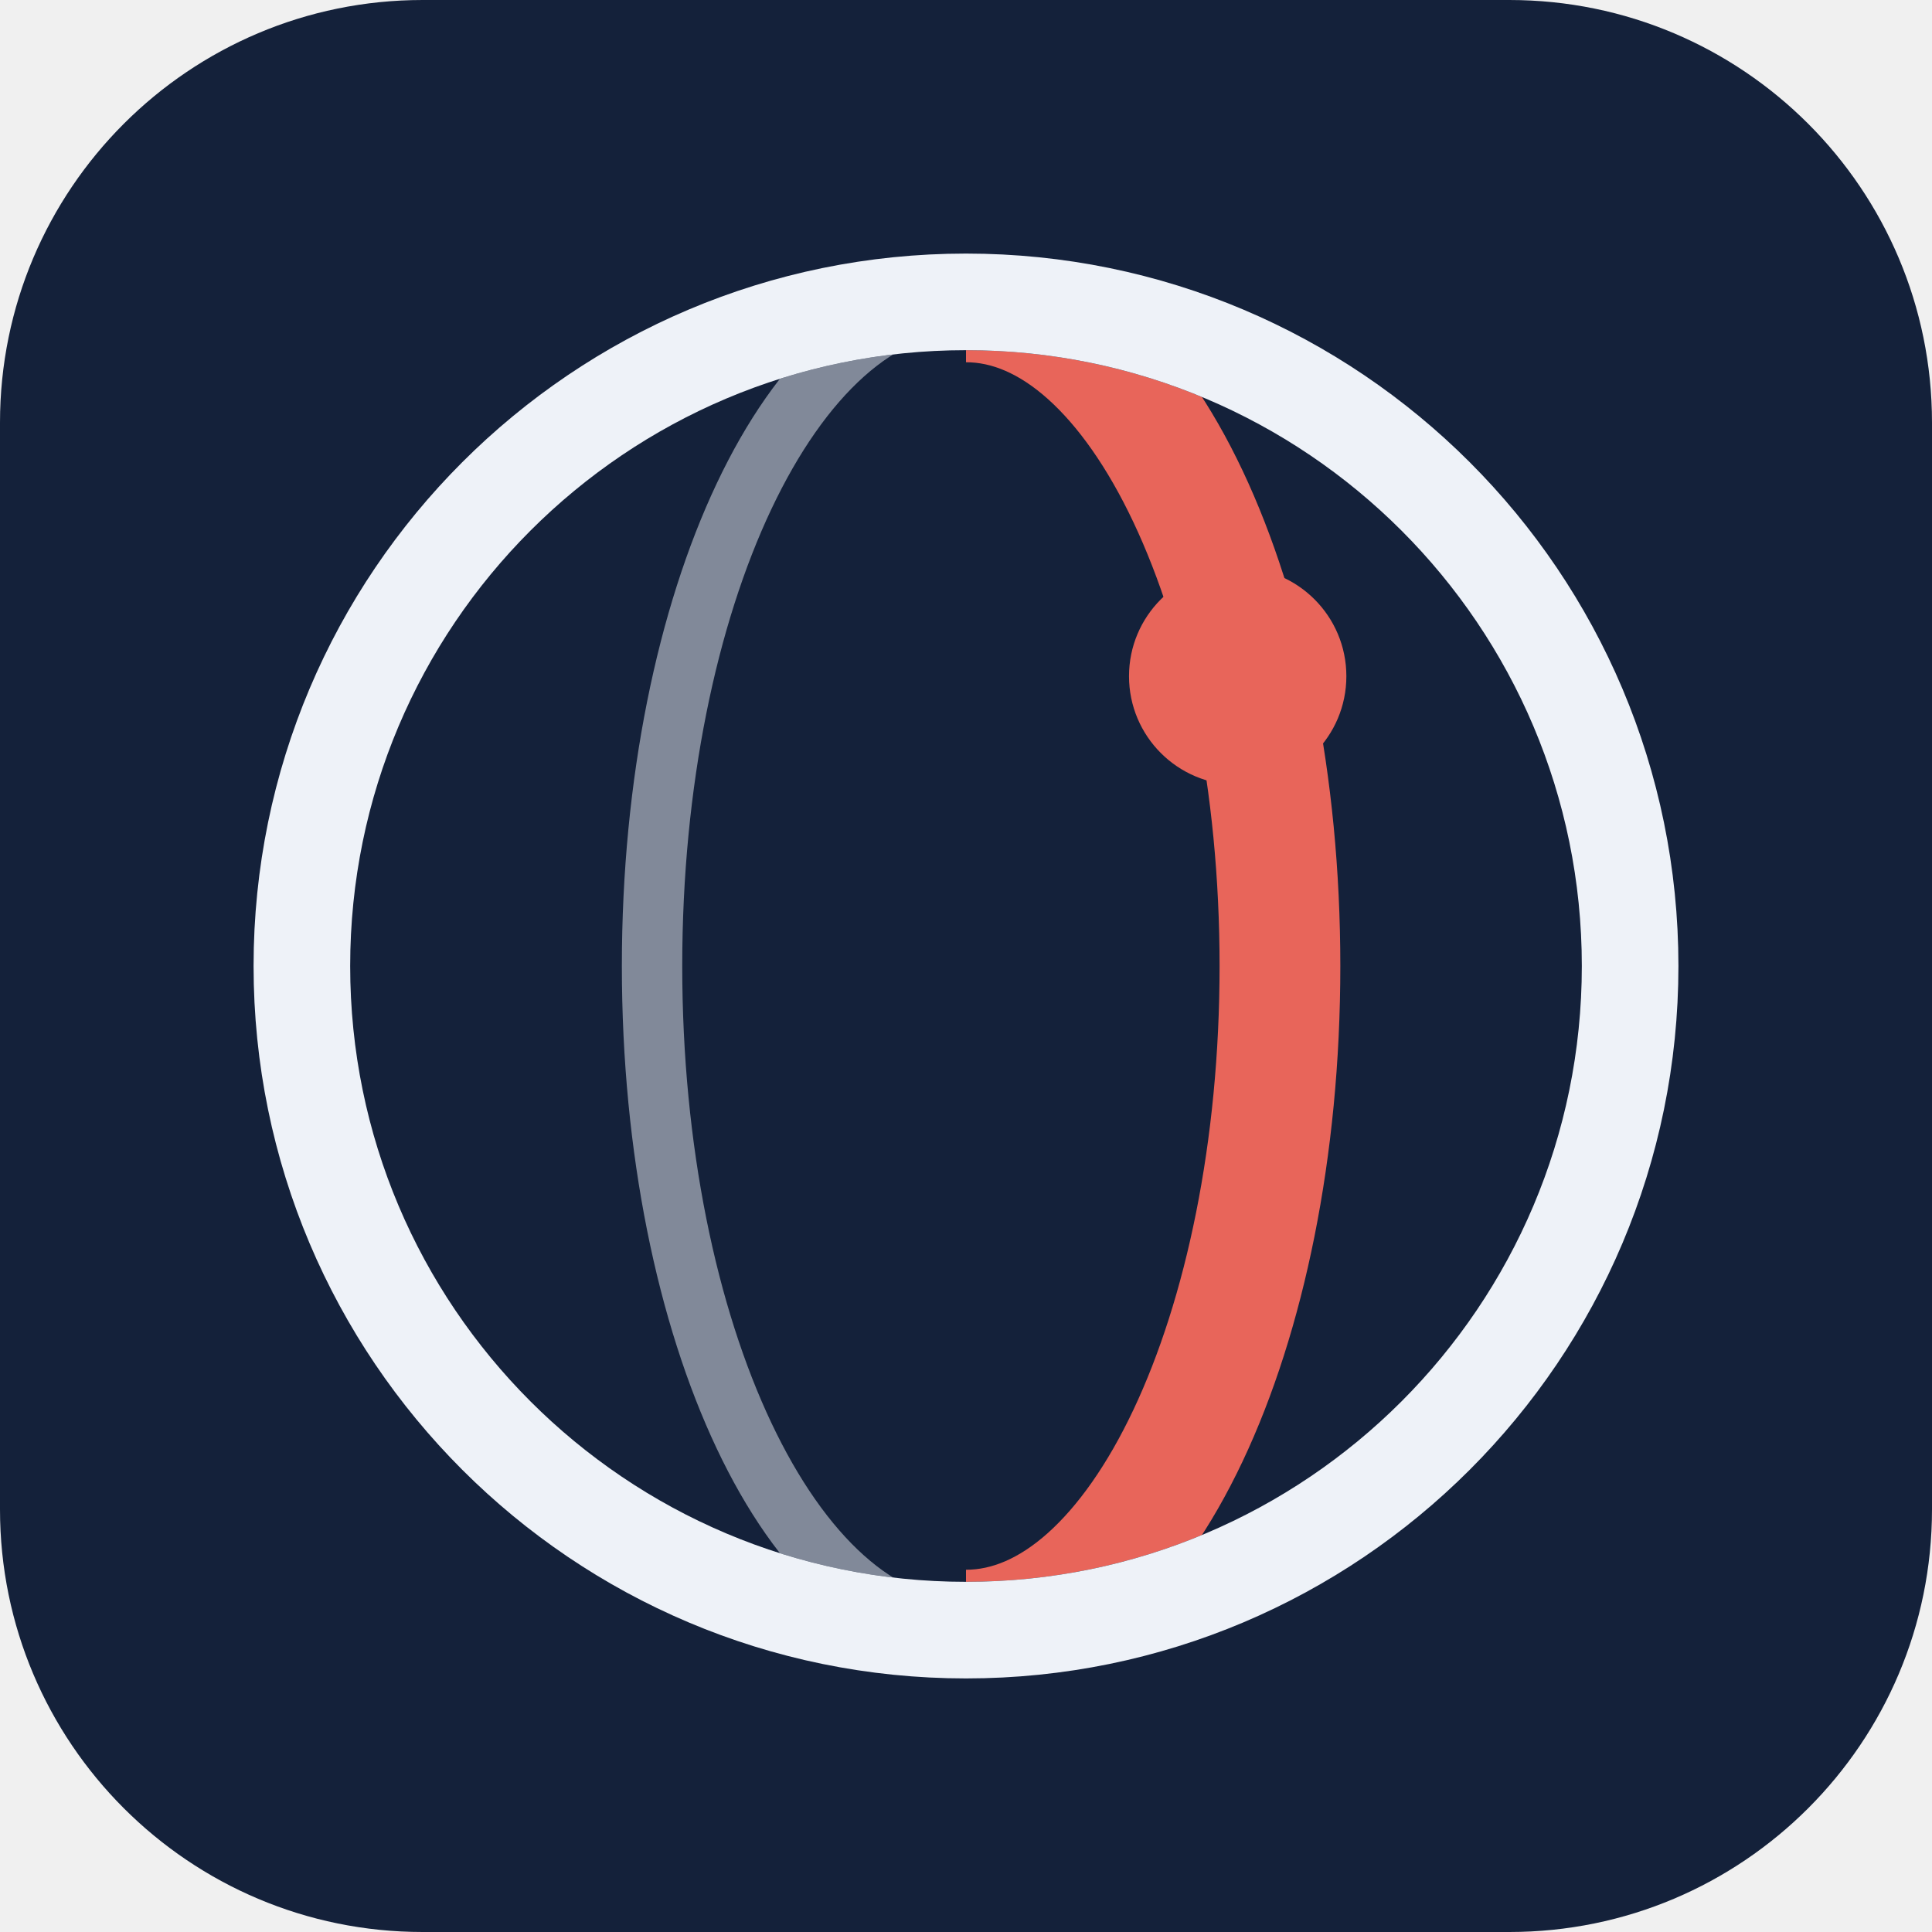
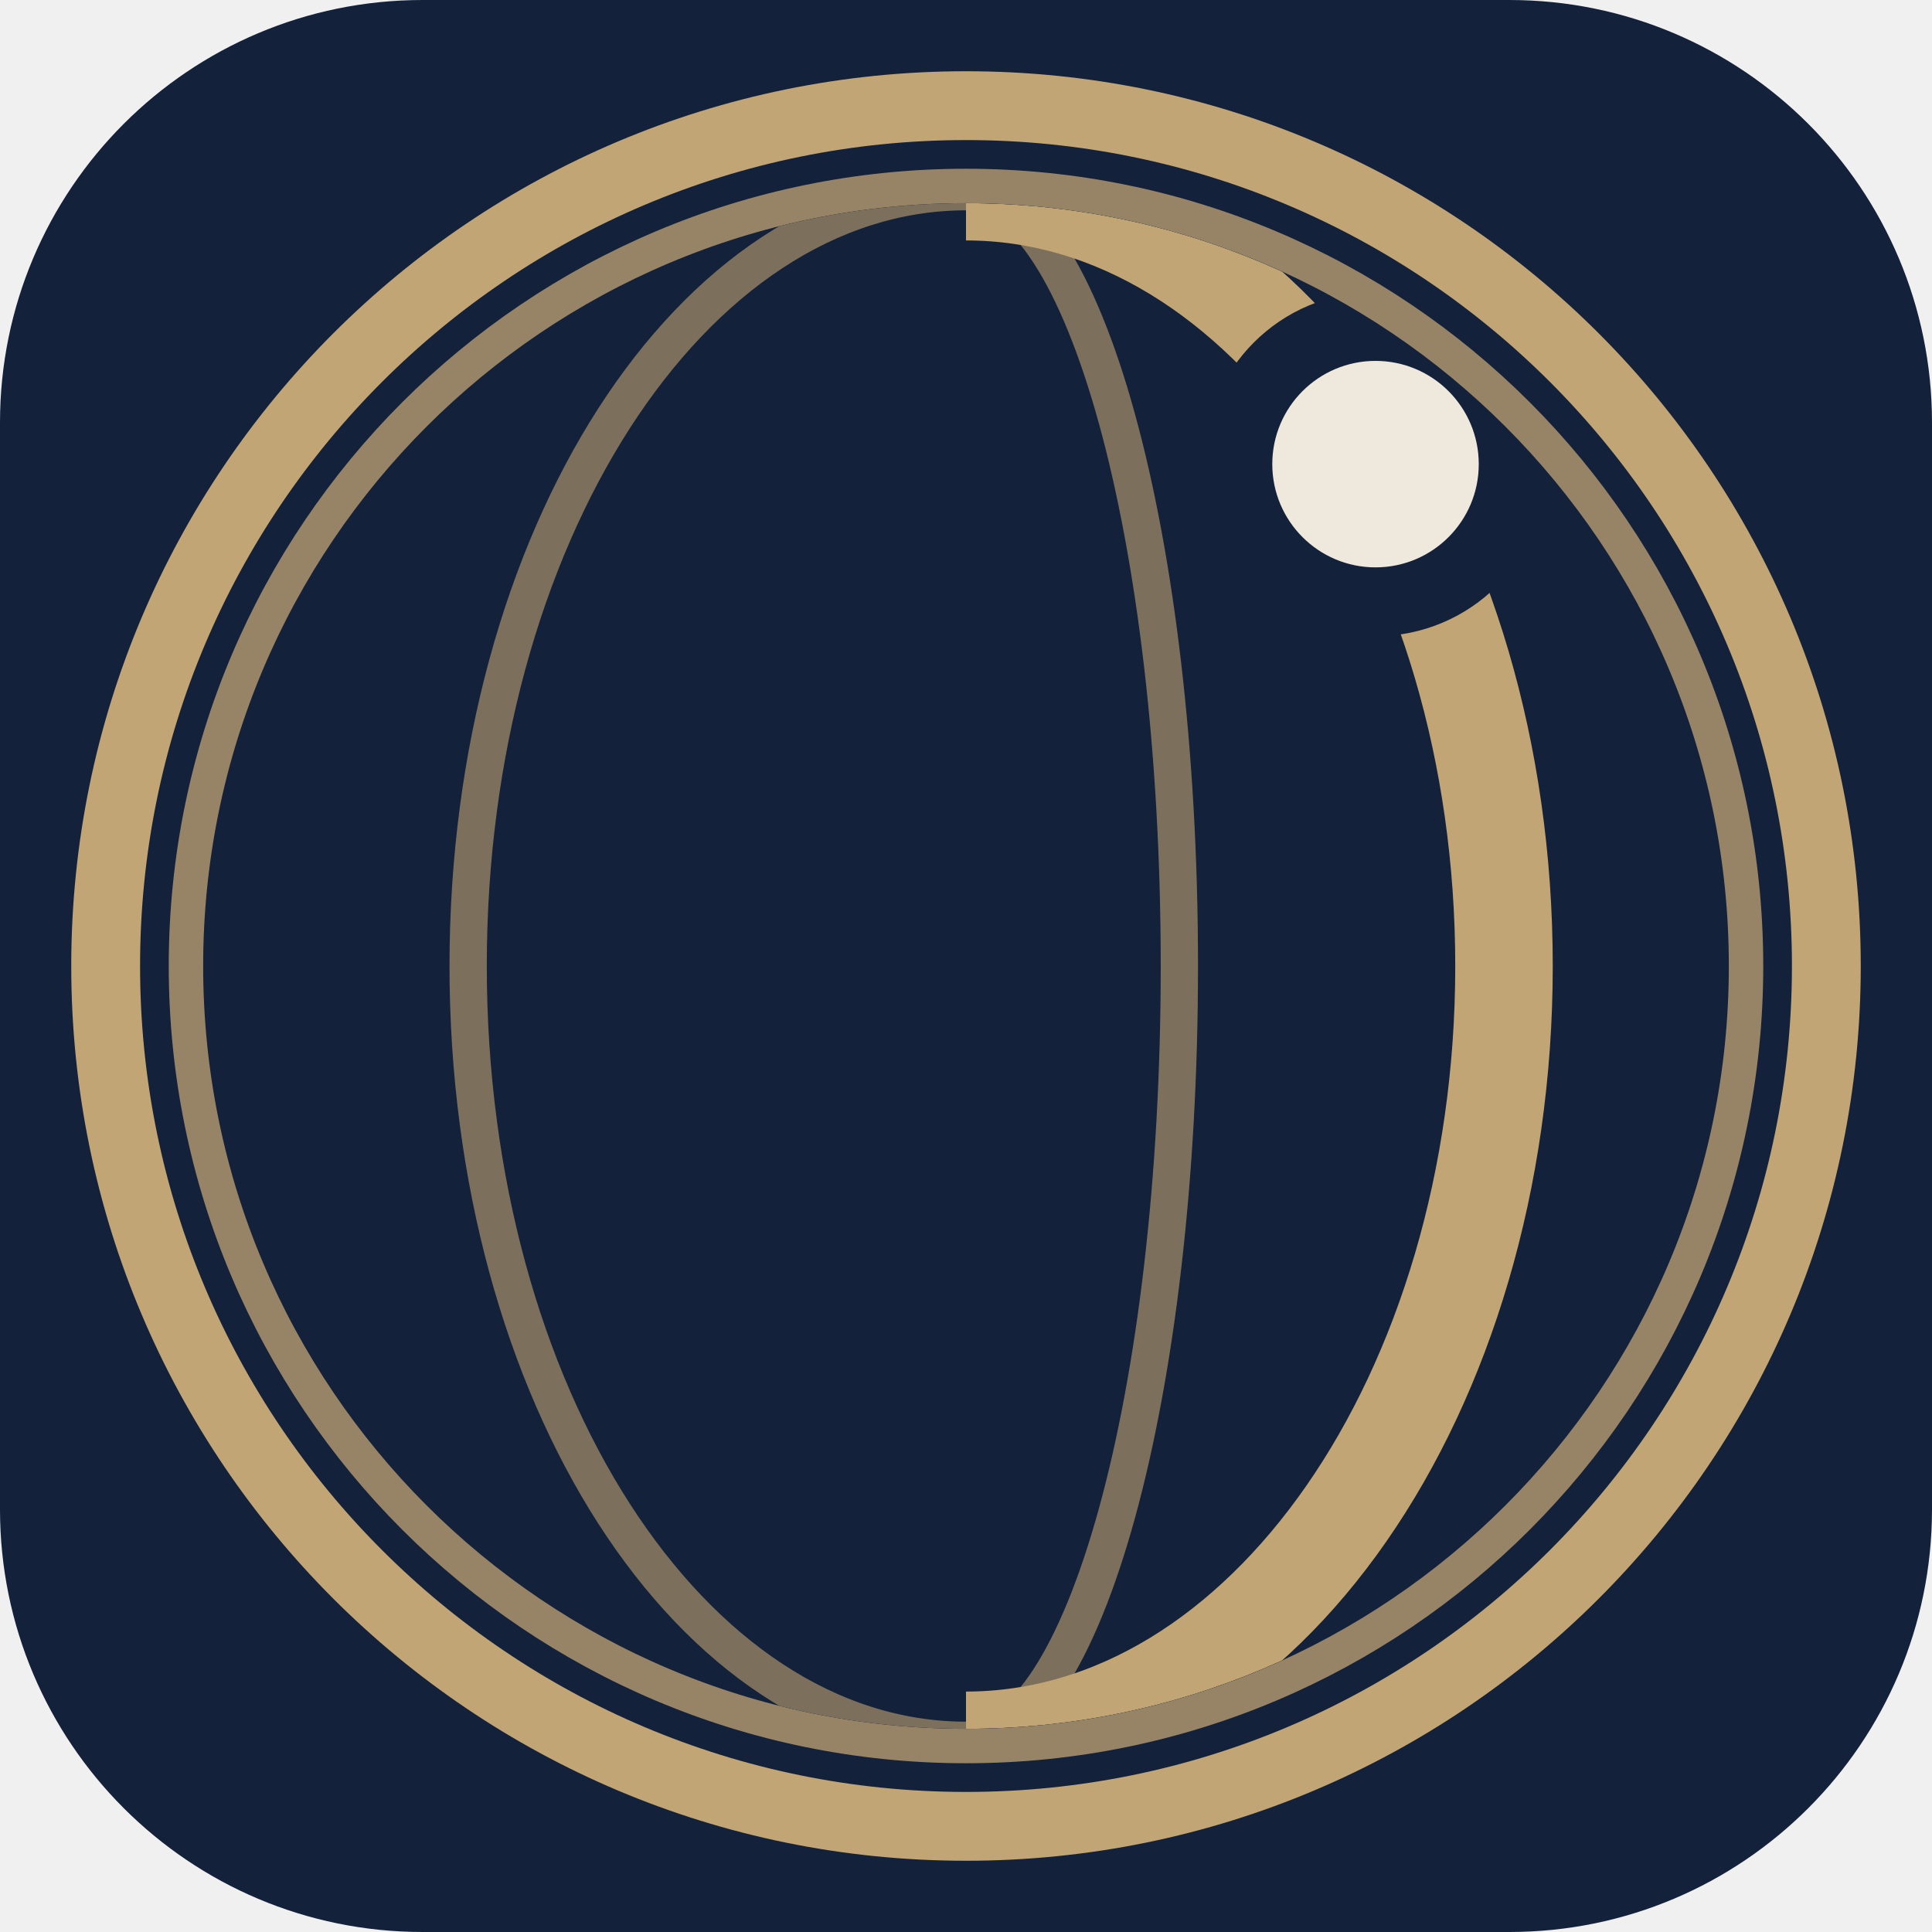
- <svg xmlns="http://www.w3.org/2000/svg" viewBox="0 0 32 32">
-   <rect width="32" height="32" rx="7" fill="#14213a" />
-   <clipPath id="in">
-     <circle cx="16" cy="16" r="10.2" />
-   </clipPath>
-   <g clip-path="url(#in)">
-     <path d="M16 5 A5.2 11 0 0 0 16 27" fill="none" stroke="#eef2f8" stroke-width="1" opacity="0.5" />
-     <path d="M16 5 A5.2 11 0 0 1 16 27" fill="none" stroke="#e8655a" stroke-width="2" />
+ <svg xmlns="http://www.w3.org/2000/svg" viewBox="0 0 64 64">
+   <rect width="64" height="64" rx="14" fill="#14213a" />
+   <g transform="translate(1.6 1.6) scale(0.95)">
+     <defs>
+       <clipPath id="fav-in">
+         <circle cx="32" cy="32" r="26.6" />
+       </clipPath>
+       <mask id="fav-gap" maskUnits="userSpaceOnUse" x="0" y="0" width="64" height="64">
+         <rect width="64" height="64" fill="#fff" />
+         <circle cx="46.28" cy="14.5" r="6" fill="#000" />
+       </mask>
+     </defs>
+     <g clip-path="url(#fav-in)">
+       <g mask="url(#fav-gap)">
+         <path d="M32 5A17.36 27 0 0 0 32 59" fill="none" stroke="#c2a574" stroke-width="1.3" stroke-opacity="0.6" />
+         <path d="M32 5A7.44 27 0 0 1 32 59" fill="none" stroke="#c2a574" stroke-width="1.3" stroke-opacity="0.6" />
+         <path d="M32 5A18.76 27 0 0 1 32 59" fill="none" stroke="#c2a574" stroke-width="3.4" />
+       </g>
+     </g>
+     <circle cx="32" cy="32" r="30" fill="none" stroke="#c2a574" stroke-width="2.4" />
+     <circle cx="32" cy="32" r="27.2" fill="none" stroke="#c2a574" stroke-width="1.2" stroke-opacity="0.75" />
+     <circle cx="46.28" cy="14.5" r="3.6" fill="#efe9dd" />
  </g>
-   <circle cx="16" cy="16" r="11" fill="none" stroke="#eef2f8" stroke-width="1.6" />
-   <circle cx="20.5" cy="11.2" r="1.8" fill="#e8655a" />
</svg>
